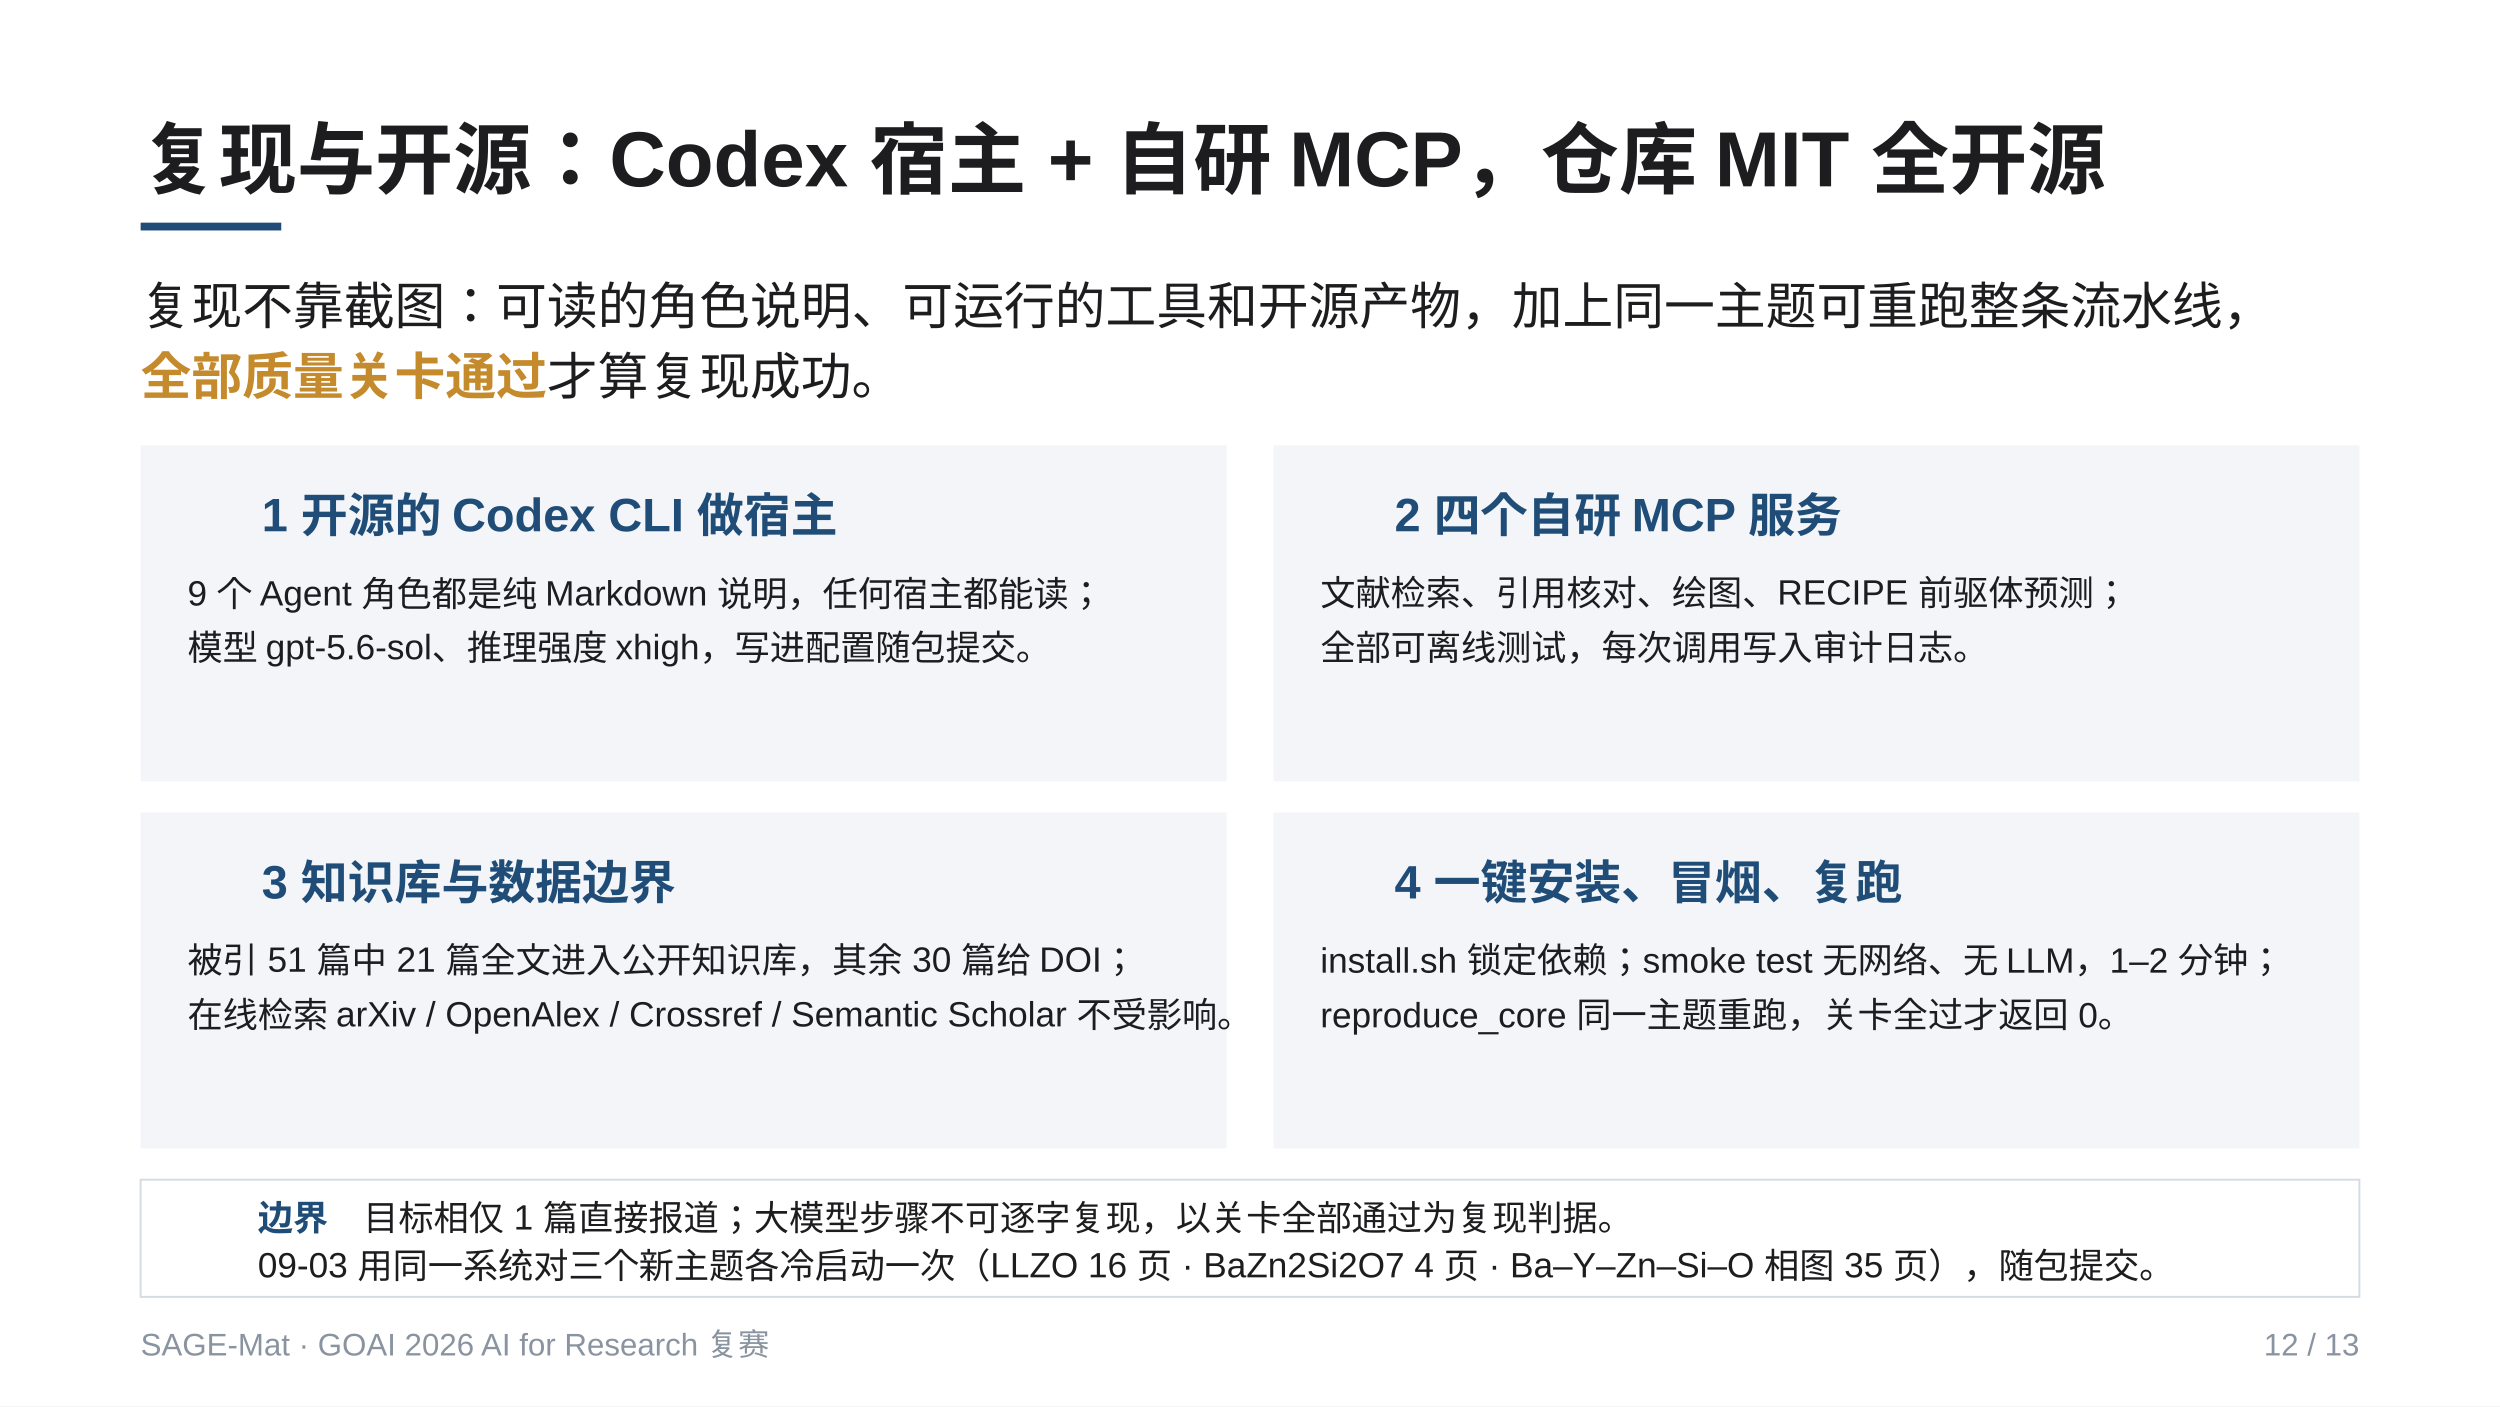
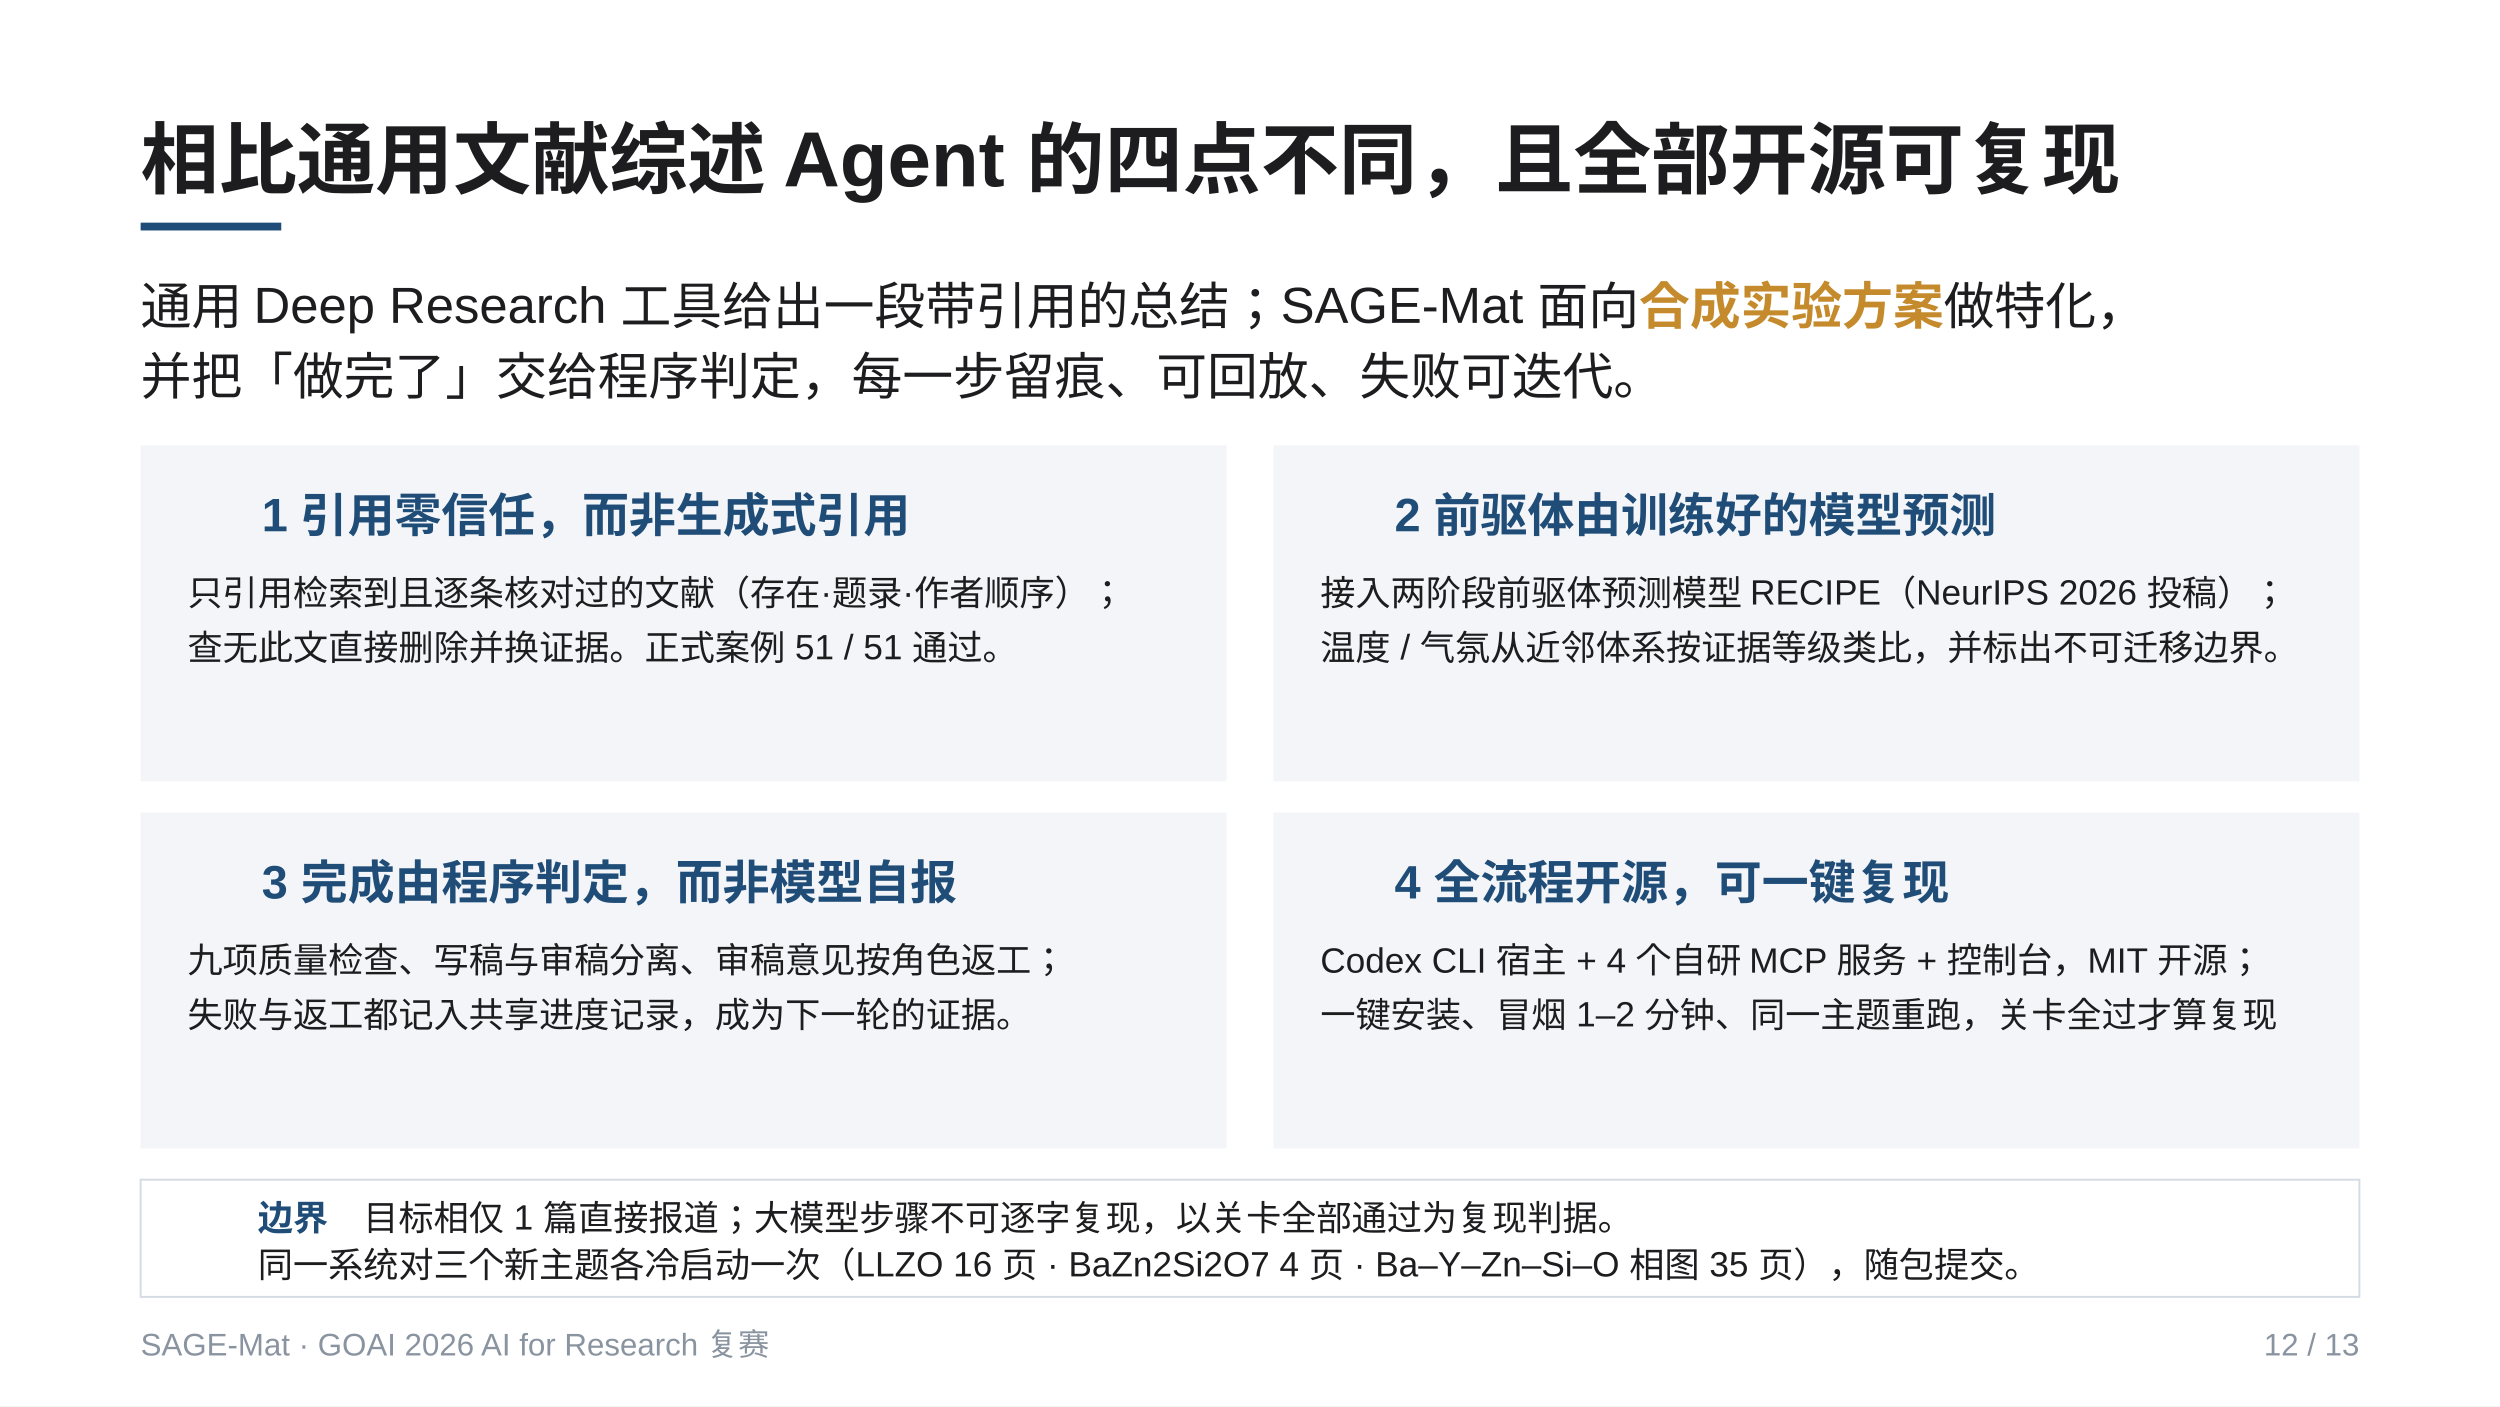
<svg xmlns="http://www.w3.org/2000/svg" viewBox="0 0 1280 720" width="1280" height="720" font-family="&quot;Microsoft YaHei&quot;, &quot;PingFang SC&quot;, Arial, sans-serif">
  <g id="p12-bg">
    <rect x="0" y="0" width="1280" height="720" fill="#FFFFFF" />
  </g>
  <g id="p12-header">
-     <text x="72" y="96" font-size="40" font-weight="700" fill="#1D1D1F">复现与开源：Codex 宿主 + 自研 MCP，仓库 MIT 全开源</text>
+     <text x="72" y="96" font-size="40" font-weight="700" fill="#1D1D1F">相比通用文献综述 Agent 的四点不同，且全部开源可复现</text>
    <rect x="72" y="114" width="72" height="4" fill="#1F4D78" />
  </g>
  <g id="p12-lead">
    <text x="72" y="166" font-size="26" fill="#1D1D1F">
-       <tspan x="72" dy="0">复现不靠截图：可读的角色说明、可运行的工具和开源产物，加上同一主题可重跑整条流水线，</tspan>
-       <tspan x="72" dy="36">
-         <tspan fill="#C48A2B" font-weight="700">全部质量关卡通过</tspan>才算复现成功。</tspan>
+       <tspan x="72" dy="0">通用 Deep Research 工具给出一段带引用的总结；SAGE-Mat 面向<tspan fill="#C48A2B" font-weight="700">合成实验方案</tspan>做特化，</tspan>
+       <tspan x="72" dy="36">并把「做完了」交给程序判定，每一步留痕、可回放、失败可迭代。</tspan>
    </text>
  </g>
  <g id="p12-commands">
    <rect x="72" y="228" width="556" height="172" fill="#F3F5F8" />
-     <use data-icon="tabler-outline/cpu" x="96" y="250" width="28" height="28" fill="#1F4D78" stroke-width="2" />
-     <text x="134" y="272" font-size="24" font-weight="700" fill="#1F4D78">1  开源的 Codex CLI 做宿主</text>
+     <use data-icon="tabler-outline/shield-check" x="96" y="250" width="28" height="28" fill="#1F4D78" stroke-width="2" />
+     <text x="134" y="272" font-size="24" font-weight="700" fill="#1F4D78">1  引用零信任，而非生成式引用</text>
    <text x="96" y="310" font-size="18" fill="#1D1D1F">
-       <tspan x="96" dy="0">9 个 Agent 角色都是纯 Markdown 说明，任何宿主都能读；</tspan>
-       <tspan x="96" dy="28">模型 gpt-5.6-sol、推理强度 xhigh，写进配置随包提交。</tspan>
+       <tspan x="96" dy="0">只引用检索到且逐条核对过的文献（存在·题录·作者顺序）；</tspan>
+       <tspan x="96" dy="28">查无此文直接删除并换证据。正式案例 51 / 51 通过。</tspan>
    </text>
    <rect x="72" y="416" width="556" height="172" fill="#F3F5F8" />
-     <use data-icon="tabler-outline/database" x="96" y="438" width="28" height="28" fill="#1F4D78" stroke-width="2" />
-     <text x="134" y="460" font-size="24" font-weight="700" fill="#1F4D78">3  知识库与数据边界</text>
+     <use data-icon="tabler-outline/list-check" x="96" y="438" width="28" height="28" fill="#1F4D78" stroke-width="2" />
+     <text x="134" y="460" font-size="24" font-weight="700" fill="#1F4D78">3  完成由程序判定，而非模型自报</text>
    <text x="96" y="498" font-size="18" fill="#1D1D1F">
-       <tspan x="96" dy="0">被引 51 篇中 21 篇全文进入公开知识库，其余 30 篇给 DOI；</tspan>
-       <tspan x="96" dy="28">在线检索 arXiv / OpenAlex / Crossref / Semantic Scholar 不受影响。</tspan>
+       <tspan x="96" dy="0">九项质量检查、写稿与审稿分离、审稿意见按角色返工；</tspan>
+       <tspan x="96" dy="28">失败与返工都记入共享进度记录，成为下一轮的证据。</tspan>
    </text>
  </g>
  <g id="p12-limitations">
    <rect x="652" y="228" width="556" height="172" fill="#F3F5F8" />
-     <use data-icon="tabler-outline/network" x="676" y="250" width="28" height="28" fill="#1F4D78" stroke-width="2" />
-     <text x="714" y="272" font-size="24" font-weight="700" fill="#1F4D78">2  四个自研 MCP 服务</text>
+     <use data-icon="tabler-outline/atom-2" x="676" y="250" width="28" height="28" fill="#1F4D78" stroke-width="2" />
+     <text x="714" y="272" font-size="24" font-weight="700" fill="#1F4D78">2  前驱体由训练好的模型预测</text>
    <text x="676" y="310" font-size="18" fill="#1D1D1F">
-       <tspan x="676" dy="0">文献检索、引用核对、绘图、RECIPE 前驱体预测；</tspan>
-       <tspan x="676" dy="28">全部可离线测试，每次调用写入审计日志。</tspan>
+       <tspan x="676" dy="0">接入两阶段前驱体预测模型 RECIPE（NeurIPS 2026 投稿）；</tspan>
+       <tspan x="676" dy="28">温度 / 气氛从近邻体系按证据等级类比，并标出不可迁移边界。</tspan>
    </text>
    <rect x="652" y="416" width="556" height="172" fill="#F3F5F8" />
-     <use data-icon="tabler-outline/repeat" x="676" y="438" width="28" height="28" fill="#1F4D78" stroke-width="2" />
-     <text x="714" y="460" font-size="24" font-weight="700" fill="#1F4D78">4  一键安装、冒烟、复跑</text>
+     <use data-icon="tabler-outline/brand-github" x="676" y="438" width="28" height="28" fill="#1F4D78" stroke-width="2" />
+     <text x="714" y="460" font-size="24" font-weight="700" fill="#1F4D78">4  全流程开源，可一键复现</text>
    <text x="676" y="498" font-size="18" fill="#1D1D1F">
-       <tspan x="676" dy="0">install.sh 锁定依赖；smoke test 无网络、无 LLM，1–2 分钟；</tspan>
-       <tspan x="676" dy="28">reproduce_core 同一主题重跑，关卡全过才返回 0。</tspan>
+       <tspan x="676" dy="0">Codex CLI 宿主 + 4 个自研 MCP 服务 + 控制台，MIT 开源；</tspan>
+       <tspan x="676" dy="28">一键安装、冒烟 1–2 分钟、同一主题重跑，关卡全过才算复现</tspan>
    </text>
    <rect x="72" y="604" width="1136" height="60" fill="#FFFFFF" stroke="#D5DBE3" stroke-width="1" />
    <use data-icon="tabler-outline/alert-triangle" x="92" y="620" width="28" height="28" fill="#C48A2B" stroke-width="2" />
    <text x="132" y="630" font-size="18" fill="#1D1D1F">
      <tspan x="132" dy="0">
        <tspan font-weight="700" fill="#1F4D78">边界</tspan>　目标相仅 1 篇直接报道；大模型步骤不可逐字复现，以关卡全部通过为复现判据。</tspan>
-       <tspan x="132" dy="24">09-03 用同一系统对三个新主题各冷启动一次（LLZO 16 页 · BaZn2Si2O7 4 页 · Ba–Y–Zn–Si–O 相图 35 页），随包提交。</tspan>
+       <tspan x="132" dy="24">同一系统对三个新主题各冷启动一次（LLZO 16 页 · BaZn2Si2O7 4 页 · Ba–Y–Zn–Si–O 相图 35 页），随包提交。</tspan>
    </text>
  </g>
  <g id="p12-footer">
    <text x="72" y="694" font-size="16" fill="#8A94A0">SAGE-Mat · GOAI 2026 AI for Research 复赛</text>
    <text x="1208" y="694" font-size="16" fill="#8A94A0" text-anchor="end">12 / 13</text>
  </g>
</svg>
